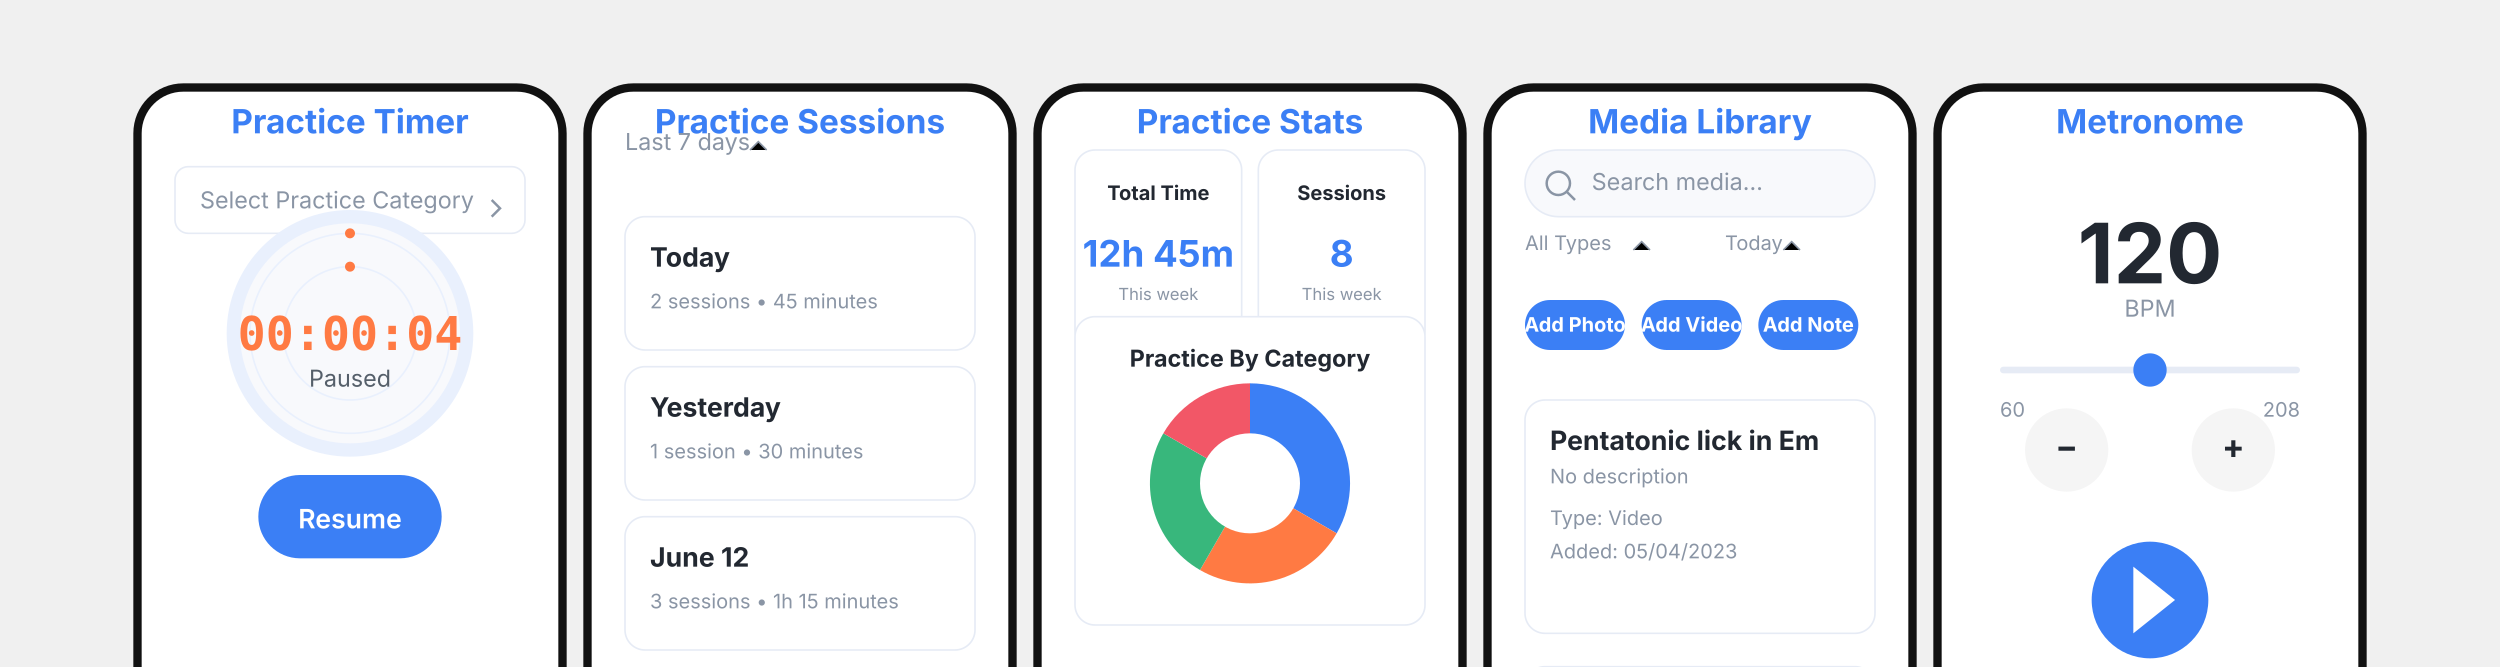
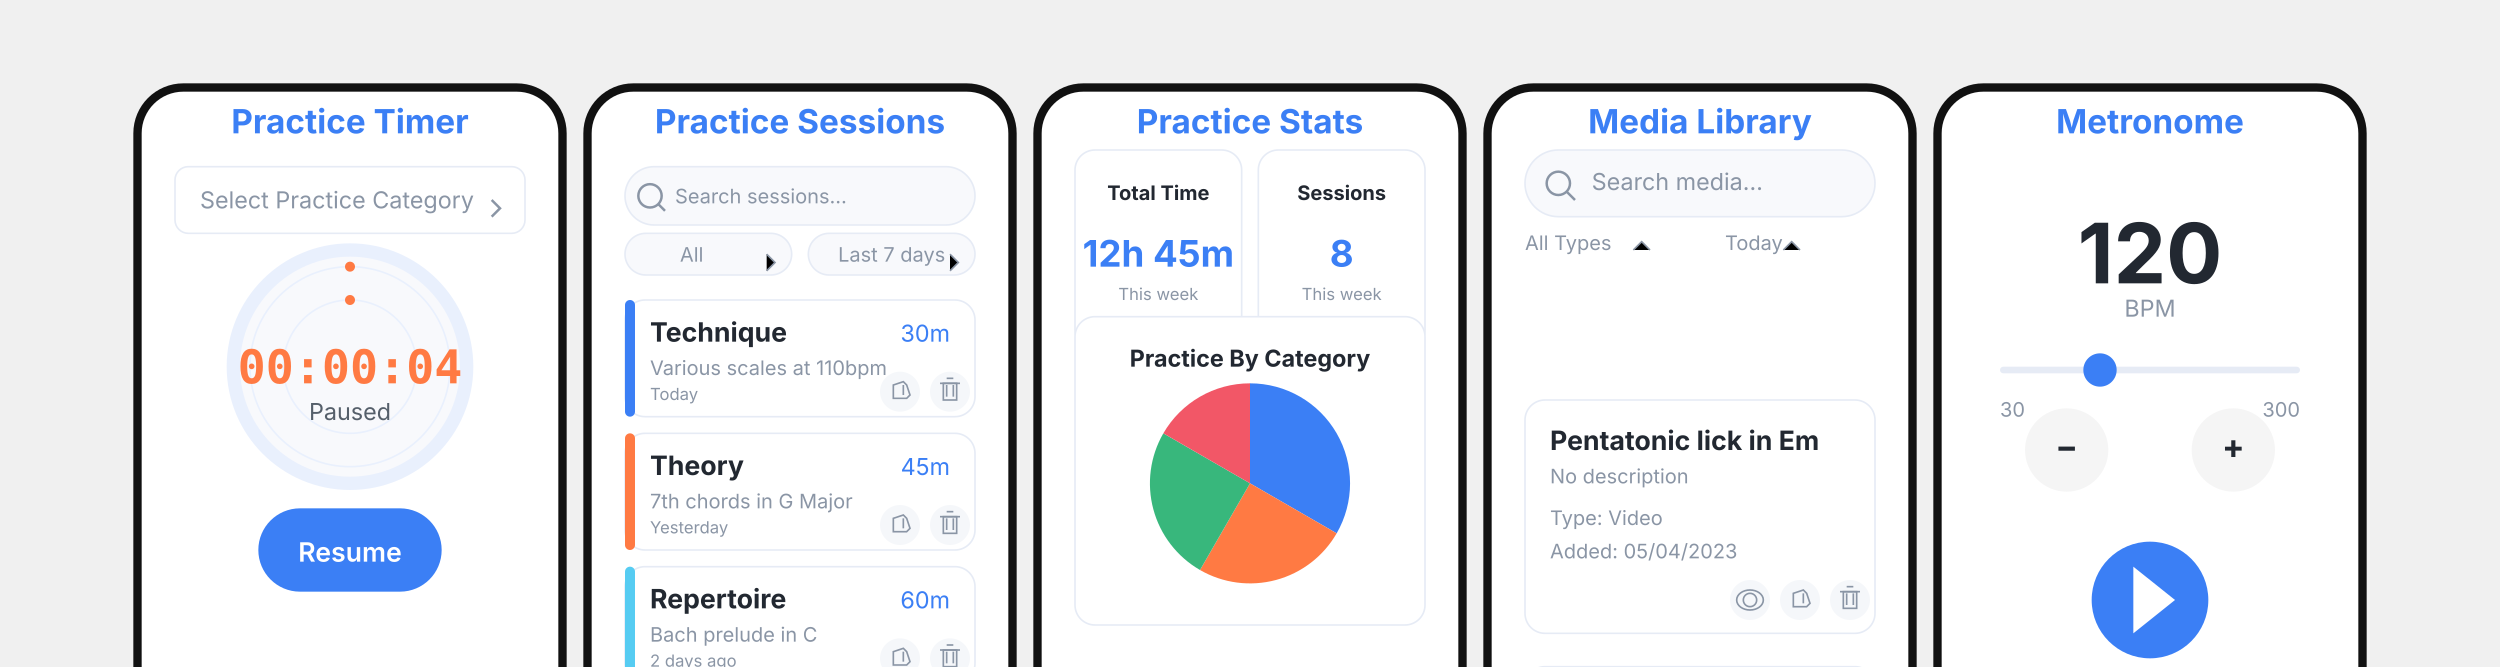
<svg xmlns="http://www.w3.org/2000/svg" viewBox="0 0 1500 400">
  <defs>
    <linearGradient id="header-gradient" x1="0%" y1="0%" x2="100%" y2="0%">
      <stop offset="0%" style="stop-color:#3b7ff5;stop-opacity:1" />
      <stop offset="100%" style="stop-color:#2861c7;stop-opacity:1" />
    </linearGradient>
    <g id="phone-frame">
      <rect width="260" height="520" rx="30" fill="#111111" />
      <rect x="5" y="5" width="250" height="510" rx="25" fill="#ffffff" />
    </g>
    <g id="status-bar">
      <rect width="250" height="25" fill="#ffffff" />
      <text x="125" y="17" font-family="Inter, Arial, sans-serif" font-size="10" fill="#222831" text-anchor="middle">9:41 AM</text>
      <text x="30" y="17" font-family="Inter, Arial, sans-serif" font-size="10" fill="#222831" text-anchor="middle">•••</text>
      <text x="220" y="17" font-family="Inter, Arial, sans-serif" font-size="10" fill="#222831" text-anchor="middle">100%</text>
    </g>
-     <g id="bottom-nav">
-       <rect x="5" y="475" width="250" height="40" rx="0 0 20 20" fill="#ffffff" stroke="#e6ebf5" stroke-width="1" />
-       <g id="nav-timer" transform="translate(40, 495)">
+     <g id="bottom-nav-with-resources">
+       <rect x="5" y="475" width="250" height="35" rx="0 0 20 20" fill="#ffffff" stroke="#e6ebf5" stroke-width="1" />
+       <g transform="translate(30, 492)">
        <circle cx="0" cy="0" r="12" fill="none" stroke="#8a95a5" stroke-width="1.5" />
        <path d="M0,-5 L0,0 L4,4" stroke="#8a95a5" stroke-width="1.5" fill="none" />
-         <text x="0" y="20" font-family="Inter, Arial, sans-serif" font-size="8" fill="#8a95a5" text-anchor="middle">Timer</text>
-       </g>
-       <g id="nav-sessions" transform="translate(100, 495)">
+         <text x="0" y="20" font-family="Inter, Arial, sans-serif" font-size="7" fill="#8a95a5" text-anchor="middle">Timer</text>
+       </g>
+       <g transform="translate(80, 492)">
        <rect x="-8" y="-8" width="16" height="16" rx="2" fill="none" stroke="#8a95a5" stroke-width="1.5" />
-         <text x="0" y="20" font-family="Inter, Arial, sans-serif" font-size="8" fill="#8a95a5" text-anchor="middle">Sessions</text>
-       </g>
-       <g id="nav-stats" transform="translate(160, 495)">
+         <text x="0" y="20" font-family="Inter, Arial, sans-serif" font-size="7" fill="#8a95a5" text-anchor="middle">Sessions</text>
+       </g>
+       <g transform="translate(130, 492)">
        <path d="M-6,-6 L-6,6 M0,-6 L0,6 M6,-6 L6,6" stroke="#8a95a5" stroke-width="1.5" />
-         <text x="0" y="20" font-family="Inter, Arial, sans-serif" font-size="8" fill="#8a95a5" text-anchor="middle">Stats</text>
-       </g>
-       <g id="nav-media" transform="translate(220, 495)">
+         <text x="0" y="20" font-family="Inter, Arial, sans-serif" font-size="7" fill="#8a95a5" text-anchor="middle">Stats</text>
+       </g>
+       <g transform="translate(180, 492)">
        <rect x="-6" y="-6" width="12" height="12" fill="none" stroke="#8a95a5" stroke-width="1.5" />
-         <text x="0" y="20" font-family="Inter, Arial, sans-serif" font-size="8" fill="#8a95a5" text-anchor="middle">Media</text>
+         <text x="0" y="20" font-family="Inter, Arial, sans-serif" font-size="7" fill="#8a95a5" text-anchor="middle">Media</text>
+       </g>
+       <g transform="translate(230, 492)">
+         <path d="M-6,-6 L6,-6 L6,6 L-6,6 Z M-6,-2 L6,-2 M-3,-6 L-3,6" stroke="#8a95a5" stroke-width="1.5" fill="none" />
+         <text x="0" y="20" font-family="Inter, Arial, sans-serif" font-size="7" fill="#8a95a5" text-anchor="middle">Resources</text>
      </g>
    </g>
    <g id="timer-header">
      <rect width="250" height="60" rx="20" fill="#3b7ff5" />
      <text x="125" y="25" font-family="Inter, Arial, sans-serif" font-size="18" font-weight="bold" fill="#ffffff" text-anchor="middle">Practice<tspan fill="#ff7a43">Track</tspan>
      </text>
      <text x="125" y="45" font-family="Inter, Arial, sans-serif" font-size="14" font-weight="bold" fill="#ffffff" text-anchor="middle">Practice Timer</text>
    </g>
    <g id="sessions-header">
      <rect width="250" height="60" rx="20" fill="#3b7ff5" />
      <text x="125" y="25" font-family="Inter, Arial, sans-serif" font-size="18" font-weight="bold" fill="#ffffff" text-anchor="middle">Practice<tspan fill="#ff7a43">Track</tspan>
      </text>
      <text x="125" y="45" font-family="Inter, Arial, sans-serif" font-size="14" font-weight="bold" fill="#ffffff" text-anchor="middle">Practice Sessions</text>
    </g>
    <g id="stats-header">
      <rect width="250" height="60" rx="20" fill="#3b7ff5" />
      <text x="125" y="25" font-family="Inter, Arial, sans-serif" font-size="18" font-weight="bold" fill="#ffffff" text-anchor="middle">Practice<tspan fill="#ff7a43">Track</tspan>
      </text>
      <text x="125" y="45" font-family="Inter, Arial, sans-serif" font-size="14" font-weight="bold" fill="#ffffff" text-anchor="middle">Practice Stats</text>
    </g>
    <g id="media-header">
      <rect width="250" height="60" rx="20" fill="#3b7ff5" />
      <text x="125" y="25" font-family="Inter, Arial, sans-serif" font-size="18" font-weight="bold" fill="#ffffff" text-anchor="middle">Practice<tspan fill="#ff7a43">Track</tspan>
      </text>
      <text x="125" y="45" font-family="Inter, Arial, sans-serif" font-size="14" font-weight="bold" fill="#ffffff" text-anchor="middle">Media Library</text>
    </g>
    <g id="metronome-header">
      <rect width="250" height="60" rx="20" fill="#3b7ff5" />
      <text x="125" y="25" font-family="Inter, Arial, sans-serif" font-size="18" font-weight="bold" fill="#ffffff" text-anchor="middle">Practice<tspan fill="#ff7a43">Track</tspan>
      </text>
      <text x="125" y="45" font-family="Inter, Arial, sans-serif" font-size="14" font-weight="bold" fill="#ffffff" text-anchor="middle">Metronome</text>
    </g>
  </defs>
  <g transform="translate(80, 50)">
    <use href="#phone-frame" />
-     <use href="#bottom-nav" />
+     <use href="#bottom-nav-with-resources" />
    <g transform="translate(40, 495)">
      <circle cx="0" cy="0" r="12" fill="none" stroke="#3b7ff5" stroke-width="1.5" />
      <path d="M0,-5 L0,0 L4,4" stroke="#3b7ff5" stroke-width="1.5" fill="none" />
      <text x="0" y="20" font-family="Inter, Arial, sans-serif" font-size="8" fill="#3b7ff5" text-anchor="middle">Timer</text>
    </g>
    <text x="130" y="30" font-family="Inter, Arial, sans-serif" font-size="20" font-weight="bold" fill="#3b7ff5" text-anchor="middle">Practice Timer</text>
    <g transform="translate(25, 50)">
      <rect x="0" y="0" width="210" height="40" rx="8" fill="#ffffff" stroke="#e6ebf5" stroke-width="1" />
      <text x="15" y="25" font-family="Inter, Arial, sans-serif" font-size="14" fill="#8a95a5">Select Practice Category</text>
      <path d="M190,20 L195,25 L190,30" stroke="#8a95a5" stroke-width="1.5" fill="none" />
    </g>
-     <g transform="translate(130, 150)">
+     <g transform="translate(130, 170)">
      <circle cx="0" cy="0" r="70" fill="#f8f9fc" stroke="#e9f0fd" stroke-width="8" />
      <circle cx="0" cy="0" r="60" fill="none" stroke="#e9f0fd" stroke-width="1" />
      <circle cx="0" cy="0" r="40" fill="none" stroke="#e9f0fd" stroke-width="1" />
      <circle cx="0" cy="-60" r="3" fill="#ff7a43" />
      <circle cx="0" cy="-40" r="3" fill="#ff7a43" />
      <text x="0" y="10" font-family="monospace" font-size="28" font-weight="bold" fill="#ff7a43" text-anchor="middle">00:00:04</text>
      <text x="0" y="32" font-family="Inter, Arial, sans-serif" font-size="14" fill="#555f6a" text-anchor="middle">Paused</text>
    </g>
-     <g transform="translate(130, 260)">
+     <g transform="translate(130, 280)">
      <rect x="-55" y="-25" width="110" height="50" rx="25" fill="#3b7ff5" />
      <text x="0" y="7" font-family="Inter, Arial, sans-serif" font-size="16" font-weight="600" fill="#ffffff" text-anchor="middle">Resume</text>
    </g>
  </g>
  <g transform="translate(350, 50)">
    <use href="#phone-frame" />
-     <use href="#bottom-nav" />
-     <g transform="translate(100, 495)">
+     <use href="#bottom-nav-with-resources" />
+     <g transform="translate(100, 492)">
      <rect x="-8" y="-8" width="16" height="16" rx="2" fill="none" stroke="#3b7ff5" stroke-width="1.5" />
      <text x="0" y="20" font-family="Inter, Arial, sans-serif" font-size="8" fill="#3b7ff5" text-anchor="middle">Sessions</text>
    </g>
    <text x="130" y="30" font-family="Inter, Arial, sans-serif" font-size="20" font-weight="bold" fill="#3b7ff5" text-anchor="middle">Practice Sessions</text>
-     <g transform="translate(25, 40)">
-       <text x="0" y="0" font-family="Inter, Arial, sans-serif" font-size="14" fill="#8a95a5">Last 7 days</text>
-       <path d="M75,0 L80,-5 L85,0" stroke="#8a95a5" stroke-width="1" />
-     </g>
-     <g transform="translate(25, 80)">
-       <rect width="210" height="80" rx="12" fill="#ffffff" stroke="#e6ebf5" stroke-width="1" />
-       <text x="15" y="30" font-family="Inter, Arial, sans-serif" font-size="16" font-weight="bold" fill="#222831">Today</text>
-       <text x="15" y="55" font-family="Inter, Arial, sans-serif" font-size="12" fill="#8a95a5">2 sessions • 45 minutes</text>
-     </g>
-     <g transform="translate(25, 170)">
-       <rect width="210" height="80" rx="12" fill="#ffffff" stroke="#e6ebf5" stroke-width="1" />
-       <text x="15" y="30" font-family="Inter, Arial, sans-serif" font-size="16" font-weight="bold" fill="#222831">Yesterday</text>
-       <text x="15" y="55" font-family="Inter, Arial, sans-serif" font-size="12" fill="#8a95a5">1 session • 30 minutes</text>
-     </g>
-     <g transform="translate(25, 260)">
-       <rect width="210" height="80" rx="12" fill="#ffffff" stroke="#e6ebf5" stroke-width="1" />
-       <text x="15" y="30" font-family="Inter, Arial, sans-serif" font-size="16" font-weight="bold" fill="#222831">June 12</text>
-       <text x="15" y="55" font-family="Inter, Arial, sans-serif" font-size="12" fill="#8a95a5">3 sessions • 1h 15 minutes</text>
+     <g transform="translate(25, 50)">
+       <rect width="210" height="35" rx="17.5" fill="#f8f9fc" stroke="#e6ebf5" stroke-width="1" />
+       <g transform="translate(15, 17.5)">
+         <circle cx="0" cy="0" r="7" fill="none" stroke="#8a95a5" stroke-width="1.5" />
+         <line x1="5" y1="5" x2="9" y2="9" stroke="#8a95a5" stroke-width="1.5" />
+       </g>
+       <text x="30" y="22" font-family="Inter, Arial, sans-serif" font-size="12" fill="#8a95a5">Search sessions...</text>
+     </g>
+     <g transform="translate(25, 95)">
+       <g transform="translate(0, -5)">
+         <rect width="100" height="25" rx="12.5" fill="#f8f9fc" stroke="#e6ebf5" stroke-width="1" />
+         <text x="40" y="17" font-family="Inter, Arial, sans-serif" font-size="12" fill="#8a95a5" text-anchor="middle">All</text>
+         <path d="M85,12.5 L90,17.5 L85,22.5" stroke="#8a95a5" stroke-width="1" />
+       </g>
+     </g>
+     <g transform="translate(135, 95)">
+       <g transform="translate(0, -5)">
+         <rect width="100" height="25" rx="12.5" fill="#f8f9fc" stroke="#e6ebf5" stroke-width="1" />
+         <text x="50" y="17" font-family="Inter, Arial, sans-serif" font-size="12" fill="#8a95a5" text-anchor="middle">Last 7 days</text>
+         <path d="M85,12.5 L90,17.5 L85,22.5" stroke="#8a95a5" stroke-width="1" />
+       </g>
+     </g>
+     <g transform="translate(25, 130)">
+       <rect width="210" height="70" rx="12" fill="#ffffff" stroke="#e6ebf5" stroke-width="1" />
+       <rect x="0" y="0" width="6" height="70" rx="3" fill="#3b7ff5" />
+       <text x="15" y="25" font-family="Inter, Arial, sans-serif" font-size="16" font-weight="bold" fill="#222831">Technique</text>
+       <text x="195" y="25" font-family="Inter, Arial, sans-serif" font-size="14" fill="#3b7ff5" text-anchor="end">30m</text>
+       <text x="15" y="45" font-family="Inter, Arial, sans-serif" font-size="12" fill="#8a95a5">
+         <tspan x="15" dy="0">Various scales at 110bpm</tspan>
+       </text>
+       <text x="15" y="60" font-family="Inter, Arial, sans-serif" font-size="10" fill="#8a95a5">Today</text>
+       <g transform="translate(165, 55)">
+         <circle cx="0" cy="0" r="12" fill="#f5f7fa" />
+         <path d="M-4,-4 L2,-6 L4,-4 L6,2 L4,4 L-4,4 Z" stroke="#8a95a5" stroke-width="1" fill="none" />
+         <line x1="2" y1="-4" x2="2" y2="2" stroke="#8a95a5" stroke-width="1" />
+       </g>
+       <g transform="translate(195, 55)">
+         <circle cx="0" cy="0" r="12" fill="#f5f7fa" />
+         <rect x="-4" y="-5" width="8" height="10" stroke="#8a95a5" stroke-width="1" fill="none" />
+         <path d="M-6,-5 L6,-5" stroke="#8a95a5" stroke-width="1" />
+         <path d="M-2,-8 L2,-8" stroke="#8a95a5" stroke-width="1" />
+         <path d="M-2,-4 L-2,3" stroke="#8a95a5" stroke-width="1" />
+         <path d="M2,-4 L2,3" stroke="#8a95a5" stroke-width="1" />
+       </g>
+     </g>
+     <g transform="translate(25, 210)">
+       <rect width="210" height="70" rx="12" fill="#ffffff" stroke="#e6ebf5" stroke-width="1" />
+       <rect x="0" y="0" width="6" height="70" rx="3" fill="#ff7a43" />
+       <text x="15" y="25" font-family="Inter, Arial, sans-serif" font-size="16" font-weight="bold" fill="#222831">Theory</text>
+       <text x="195" y="25" font-family="Inter, Arial, sans-serif" font-size="14" fill="#3b7ff5" text-anchor="end">45m</text>
+       <text x="15" y="45" font-family="Inter, Arial, sans-serif" font-size="12" fill="#8a95a5">
+         <tspan x="15" dy="0">7th chords in G Major</tspan>
+       </text>
+       <text x="15" y="60" font-family="Inter, Arial, sans-serif" font-size="10" fill="#8a95a5">Yesterday</text>
+       <g transform="translate(165, 55)">
+         <circle cx="0" cy="0" r="12" fill="#f5f7fa" />
+         <path d="M-4,-4 L2,-6 L4,-4 L6,2 L4,4 L-4,4 Z" stroke="#8a95a5" stroke-width="1" fill="none" />
+         <line x1="2" y1="-4" x2="2" y2="2" stroke="#8a95a5" stroke-width="1" />
+       </g>
+       <g transform="translate(195, 55)">
+         <circle cx="0" cy="0" r="12" fill="#f5f7fa" />
+         <rect x="-4" y="-5" width="8" height="10" stroke="#8a95a5" stroke-width="1" fill="none" />
+         <path d="M-6,-5 L6,-5" stroke="#8a95a5" stroke-width="1" />
+         <path d="M-2,-8 L2,-8" stroke="#8a95a5" stroke-width="1" />
+         <path d="M-2,-4 L-2,3" stroke="#8a95a5" stroke-width="1" />
+         <path d="M2,-4 L2,3" stroke="#8a95a5" stroke-width="1" />
+       </g>
+     </g>
+     <g transform="translate(25, 290)">
+       <rect width="210" height="70" rx="12" fill="#ffffff" stroke="#e6ebf5" stroke-width="1" />
+       <rect x="0" y="0" width="6" height="70" rx="3" fill="#56ccf2" />
+       <text x="15" y="25" font-family="Inter, Arial, sans-serif" font-size="16" font-weight="bold" fill="#222831">Repertoire</text>
+       <text x="195" y="25" font-family="Inter, Arial, sans-serif" font-size="14" fill="#3b7ff5" text-anchor="end">60m</text>
+       <text x="15" y="45" font-family="Inter, Arial, sans-serif" font-size="12" fill="#8a95a5">
+         <tspan x="15" dy="0">Bach prelude in C</tspan>
+       </text>
+       <text x="15" y="60" font-family="Inter, Arial, sans-serif" font-size="10" fill="#8a95a5">2 days ago</text>
+       <g transform="translate(165, 55)">
+         <circle cx="0" cy="0" r="12" fill="#f5f7fa" />
+         <path d="M-4,-4 L2,-6 L4,-4 L6,2 L4,4 L-4,4 Z" stroke="#8a95a5" stroke-width="1" fill="none" />
+         <line x1="2" y1="-4" x2="2" y2="2" stroke="#8a95a5" stroke-width="1" />
+       </g>
+       <g transform="translate(195, 55)">
+         <circle cx="0" cy="0" r="12" fill="#f5f7fa" />
+         <rect x="-4" y="-5" width="8" height="10" stroke="#8a95a5" stroke-width="1" fill="none" />
+         <path d="M-6,-5 L6,-5" stroke="#8a95a5" stroke-width="1" />
+         <path d="M-2,-8 L2,-8" stroke="#8a95a5" stroke-width="1" />
+         <path d="M-2,-4 L-2,3" stroke="#8a95a5" stroke-width="1" />
+         <path d="M2,-4 L2,3" stroke="#8a95a5" stroke-width="1" />
+       </g>
+     </g>
+     <g transform="translate(130, 380)">
+       <circle cx="0" cy="0" r="25" fill="#3b7ff5" />
+       <text x="0" y="6" font-family="Inter, Arial, sans-serif" font-size="25" font-weight="bold" fill="#ffffff" text-anchor="middle">+</text>
    </g>
  </g>
  <g transform="translate(620, 50)">
    <use href="#phone-frame" />
-     <use href="#bottom-nav" />
+     <use href="#bottom-nav-with-resources" />
    <g transform="translate(160, 495)">
      <path d="M-6,-6 L-6,6 M0,-6 L0,6 M6,-6 L6,6" stroke="#3b7ff5" stroke-width="1.5" />
      <text x="0" y="20" font-family="Inter, Arial, sans-serif" font-size="8" fill="#3b7ff5" text-anchor="middle">Stats</text>
    </g>
    <text x="130" y="30" font-family="Inter, Arial, sans-serif" font-size="20" font-weight="bold" fill="#3b7ff5" text-anchor="middle">Practice Stats</text>
    <g transform="translate(25, 40)">
      <rect width="100" height="120" rx="12" fill="#ffffff" stroke="#e6ebf5" stroke-width="1" />
      <text x="50" y="30" font-family="Inter, Arial, sans-serif" font-size="12" font-weight="bold" fill="#222831" text-anchor="middle">Total Time</text>
      <text x="50" y="70" font-family="Inter, Arial, sans-serif" font-size="22" font-weight="bold" fill="#3b7ff5" text-anchor="middle">12h 45m</text>
      <text x="50" y="90" font-family="Inter, Arial, sans-serif" font-size="10" fill="#8a95a5" text-anchor="middle">This week</text>
      <g transform="translate(50, 110)">
        <rect x="-25" y="-8" width="50" height="16" rx="8" fill="#e3fbf1" />
        <text x="0" y="2" font-family="Inter, Arial, sans-serif" font-size="9" fill="#38b77c" text-anchor="middle">+15%</text>
      </g>
    </g>
    <g transform="translate(135, 40)">
      <rect width="100" height="120" rx="12" fill="#ffffff" stroke="#e6ebf5" stroke-width="1" />
      <text x="50" y="30" font-family="Inter, Arial, sans-serif" font-size="12" font-weight="bold" fill="#222831" text-anchor="middle">Sessions</text>
      <text x="50" y="70" font-family="Inter, Arial, sans-serif" font-size="22" font-weight="bold" fill="#3b7ff5" text-anchor="middle">8</text>
      <text x="50" y="90" font-family="Inter, Arial, sans-serif" font-size="10" fill="#8a95a5" text-anchor="middle">This week</text>
      <g transform="translate(50, 110)">
        <rect x="-25" y="-8" width="50" height="16" rx="8" fill="#e3fbf1" />
        <text x="0" y="2" font-family="Inter, Arial, sans-serif" font-size="9" fill="#38b77c" text-anchor="middle">+2</text>
      </g>
    </g>
    <g transform="translate(25, 140)">
      <rect width="210" height="185" rx="12" fill="#ffffff" stroke="#e6ebf5" stroke-width="1" />
      <text x="105" y="30" font-family="Inter, Arial, sans-serif" font-size="14" font-weight="bold" fill="#222831" text-anchor="middle">Practice By Category</text>
      <g transform="translate(105, 100)">
        <path d="M0,0 L0,-60 A60,60 0 0,1 52,30 Z" fill="#3b7ff5" />
        <path d="M0,0 L52,30 A60,60 0 0,1 -30,52 Z" fill="#ff7a43" />
        <path d="M0,0 L-30,52 A60,60 0 0,1 -52,-30 Z" fill="#38b77c" />
        <path d="M0,0 L-52,-30 A60,60 0 0,1 0,-60 Z" fill="#f25767" />
-         <circle cx="0" cy="0" r="30" fill="#ffffff" />
      </g>
    </g>
  </g>
  <g transform="translate(890, 50)">
    <use href="#phone-frame" />
-     <use href="#bottom-nav" />
+     <use href="#bottom-nav-with-resources" />
    <g transform="translate(220, 495)">
      <rect x="-6" y="-6" width="12" height="12" fill="none" stroke="#3b7ff5" stroke-width="1.5" />
      <text x="0" y="20" font-family="Inter, Arial, sans-serif" font-size="8" fill="#3b7ff5" text-anchor="middle">Media</text>
    </g>
    <text x="130" y="30" font-family="Inter, Arial, sans-serif" font-size="20" font-weight="bold" fill="#3b7ff5" text-anchor="middle">Media Library</text>
    <g transform="translate(25, 40)">
      <rect width="210" height="40" rx="20" fill="#f8f9fc" stroke="#e6ebf5" stroke-width="1" />
      <g transform="translate(20, 20)">
        <circle cx="0" cy="0" r="7" fill="none" stroke="#8a95a5" stroke-width="1.5" />
        <line x1="5" y1="5" x2="10" y2="10" stroke="#8a95a5" stroke-width="1.5" />
      </g>
      <text x="40" y="24" font-family="Inter, Arial, sans-serif" font-size="14" fill="#8a95a5">Search media...</text>
    </g>
    <g transform="translate(25, 100)">
      <text x="0" y="0" font-family="Inter, Arial, sans-serif" font-size="12" fill="#8a95a5">All Types</text>
      <path d="M65,0 L70,-5 L75,0" stroke="#8a95a5" stroke-width="1" />
      <text x="120" y="0" font-family="Inter, Arial, sans-serif" font-size="12" fill="#8a95a5">Today</text>
      <path d="M155,0 L160,-5 L165,0" stroke="#8a95a5" stroke-width="1" />
    </g>
-     <g transform="translate(25, 130)">
-       <rect width="60" height="30" rx="15" fill="#3b7ff5" />
-       <text x="30" y="19" font-family="Inter, Arial, sans-serif" font-size="12" font-weight="bold" fill="#ffffff" text-anchor="middle">Add Photo</text>
-       <rect x="70" y="0" width="60" height="30" rx="15" fill="#3b7ff5" />
-       <text x="100" y="19" font-family="Inter, Arial, sans-serif" font-size="12" font-weight="bold" fill="#ffffff" text-anchor="middle">Add Video</text>
-       <rect x="140" y="0" width="60" height="30" rx="15" fill="#3b7ff5" />
-       <text x="170" y="19" font-family="Inter, Arial, sans-serif" font-size="12" font-weight="bold" fill="#ffffff" text-anchor="middle">Add Note</text>
-     </g>
    <g transform="translate(25, 190)">
      <rect width="210" height="140" rx="12" fill="#ffffff" stroke="#e6ebf5" stroke-width="1" />
      <text x="15" y="30" font-family="Inter, Arial, sans-serif" font-size="16" font-weight="bold" fill="#222831">Pentatonic lick in Em</text>
      <text x="15" y="50" font-family="Inter, Arial, sans-serif" font-size="12" fill="#8a95a5">No description</text>
      <text x="15" y="75" font-family="Inter, Arial, sans-serif" font-size="12" fill="#8a95a5">Type: Video</text>
      <text x="15" y="95" font-family="Inter, Arial, sans-serif" font-size="12" fill="#8a95a5">Added: 05/04/2023</text>
+       <g transform="translate(135, 120)">
+         <circle cx="0" cy="0" r="12" fill="#f5f7fa" />
+         <circle cx="0" cy="0" r="4" stroke="#8a95a5" stroke-width="1" fill="none" />
+         <ellipse cx="0" cy="0" rx="8" ry="6" stroke="#8a95a5" stroke-width="1" fill="none" />
+       </g>
+       <g transform="translate(165, 120)">
+         <circle cx="0" cy="0" r="12" fill="#f5f7fa" />
+         <path d="M-4,-4 L2,-6 L4,-4 L6,2 L4,4 L-4,4 Z" stroke="#8a95a5" stroke-width="1" fill="none" />
+         <line x1="2" y1="-4" x2="2" y2="2" stroke="#8a95a5" stroke-width="1" />
+       </g>
+       <g transform="translate(195, 120)">
+         <circle cx="0" cy="0" r="12" fill="#f5f7fa" />
+         <rect x="-4" y="-5" width="8" height="10" stroke="#8a95a5" stroke-width="1" fill="none" />
+         <path d="M-6,-5 L6,-5" stroke="#8a95a5" stroke-width="1" />
+         <path d="M-2,-8 L2,-8" stroke="#8a95a5" stroke-width="1" />
+         <path d="M-2,-4 L-2,3" stroke="#8a95a5" stroke-width="1" />
+         <path d="M2,-4 L2,3" stroke="#8a95a5" stroke-width="1" />
+       </g>
    </g>
    <g transform="translate(25, 350)">
      <rect width="210" height="100" rx="12" fill="#ffffff" stroke="#e6ebf5" stroke-width="1" />
      <text x="15" y="30" font-family="Inter, Arial, sans-serif" font-size="16" font-weight="bold" fill="#222831">Scale Practice Audio</text>
      <text x="15" y="50" font-family="Inter, Arial, sans-serif" font-size="12" fill="#8a95a5">Type: Audio</text>
      <text x="15" y="70" font-family="Inter, Arial, sans-serif" font-size="12" fill="#8a95a5">Added: 05/03/2023</text>
+       <g transform="translate(135, 80)">
+         <circle cx="0" cy="0" r="12" fill="#f5f7fa" />
+         <circle cx="0" cy="0" r="4" stroke="#8a95a5" stroke-width="1" fill="none" />
+         <ellipse cx="0" cy="0" rx="8" ry="6" stroke="#8a95a5" stroke-width="1" fill="none" />
+       </g>
+       <g transform="translate(165, 80)">
+         <circle cx="0" cy="0" r="12" fill="#f5f7fa" />
+         <path d="M-4,-4 L2,-6 L4,-4 L6,2 L4,4 L-4,4 Z" stroke="#8a95a5" stroke-width="1" fill="none" />
+         <line x1="2" y1="-4" x2="2" y2="2" stroke="#8a95a5" stroke-width="1" />
+       </g>
+       <g transform="translate(195, 80)">
+         <circle cx="0" cy="0" r="12" fill="#f5f7fa" />
+         <rect x="-4" y="-5" width="8" height="10" stroke="#8a95a5" stroke-width="1" fill="none" />
+         <path d="M-6,-5 L6,-5" stroke="#8a95a5" stroke-width="1" />
+         <path d="M-2,-8 L2,-8" stroke="#8a95a5" stroke-width="1" />
+         <path d="M-2,-4 L-2,3" stroke="#8a95a5" stroke-width="1" />
+         <path d="M2,-4 L2,3" stroke="#8a95a5" stroke-width="1" />
+       </g>
    </g>
  </g>
  <g transform="translate(1160, 50)">
    <use href="#phone-frame" />
-     <use href="#bottom-nav" />
+     <use href="#bottom-nav-with-resources" />
    <g transform="translate(280, 495)">
      <circle cx="0" cy="0" r="12" fill="none" stroke="#3b7ff5" stroke-width="1.5" />
      <path d="M0,-8 L0,8 M-5,0 L5,0" stroke="#3b7ff5" stroke-width="1.5" />
      <text x="0" y="20" font-family="Inter, Arial, sans-serif" font-size="8" fill="#3b7ff5" text-anchor="middle">Metronome</text>
    </g>
    <text x="130" y="30" font-family="Inter, Arial, sans-serif" font-size="20" font-weight="bold" fill="#3b7ff5" text-anchor="middle">Metronome</text>
    <g transform="translate(130, 120)">
      <text x="0" y="0" font-family="Inter, Arial, sans-serif" font-size="50" font-weight="bold" fill="#222831" text-anchor="middle">120</text>
      <text x="0" y="20" font-family="Inter, Arial, sans-serif" font-size="14" fill="#8a95a5" text-anchor="middle">BPM</text>
    </g>
    <g transform="translate(40, 170)">
      <rect width="180" height="4" rx="2" fill="#e6ebf5" />
-       <circle cx="90" cy="2" r="10" fill="#3b7ff5" />
-       <text x="0" y="30" font-family="Inter, Arial, sans-serif" font-size="12" fill="#8a95a5">60</text>
-       <text x="180" y="30" font-family="Inter, Arial, sans-serif" font-size="12" fill="#8a95a5" text-anchor="end">208</text>
+       <circle cx="60" cy="2" r="10" fill="#3b7ff5" />
+       <text x="0" y="30" font-family="Inter, Arial, sans-serif" font-size="12" fill="#8a95a5">30</text>
+       <text x="180" y="30" font-family="Inter, Arial, sans-serif" font-size="12" fill="#8a95a5" text-anchor="end">300</text>
    </g>
    <g transform="translate(130, 220)">
      <g transform="translate(-50, 0)">
        <circle cx="0" cy="0" r="25" fill="#f5f5f5" />
        <text x="0" y="5" font-family="Inter, Arial, sans-serif" font-size="20" font-weight="bold" fill="#222831" text-anchor="middle">−</text>
      </g>
      <g transform="translate(50, 0)">
        <circle cx="0" cy="0" r="25" fill="#f5f5f5" />
        <text x="0" y="5" font-family="Inter, Arial, sans-serif" font-size="20" font-weight="bold" fill="#222831" text-anchor="middle">+</text>
      </g>
    </g>
    <g transform="translate(130, 310)">
      <circle cx="0" cy="0" r="35" fill="#3b7ff5" />
      <path d="M-10,-20 L15,0 L-10,20 Z" fill="#ffffff" />
    </g>
    <g transform="translate(25, 380)">
      <text x="0" y="0" font-family="Inter, Arial, sans-serif" font-size="14" font-weight="bold" fill="#222831">Time Signatures</text>
      <g transform="translate(0, 30)">
        <rect width="40" height="25" rx="12.5" fill="#3b7ff5" />
        <text x="20" y="17" font-family="Inter, Arial, sans-serif" font-size="12" fill="#ffffff" text-anchor="middle">4/4</text>
        <rect x="50" y="0" width="40" height="25" rx="12.5" fill="#f5f5f5" />
        <text x="70" y="17" font-family="Inter, Arial, sans-serif" font-size="12" fill="#8a95a5" text-anchor="middle">3/4</text>
        <rect x="100" y="0" width="40" height="25" rx="12.5" fill="#f5f5f5" />
        <text x="120" y="17" font-family="Inter, Arial, sans-serif" font-size="12" fill="#8a95a5" text-anchor="middle">6/8</text>
        <rect x="150" y="0" width="40" height="25" rx="12.5" fill="#f5f5f5" />
        <text x="170" y="17" font-family="Inter, Arial, sans-serif" font-size="12" fill="#8a95a5" text-anchor="middle">2/4</text>
      </g>
    </g>
  </g>
</svg>
